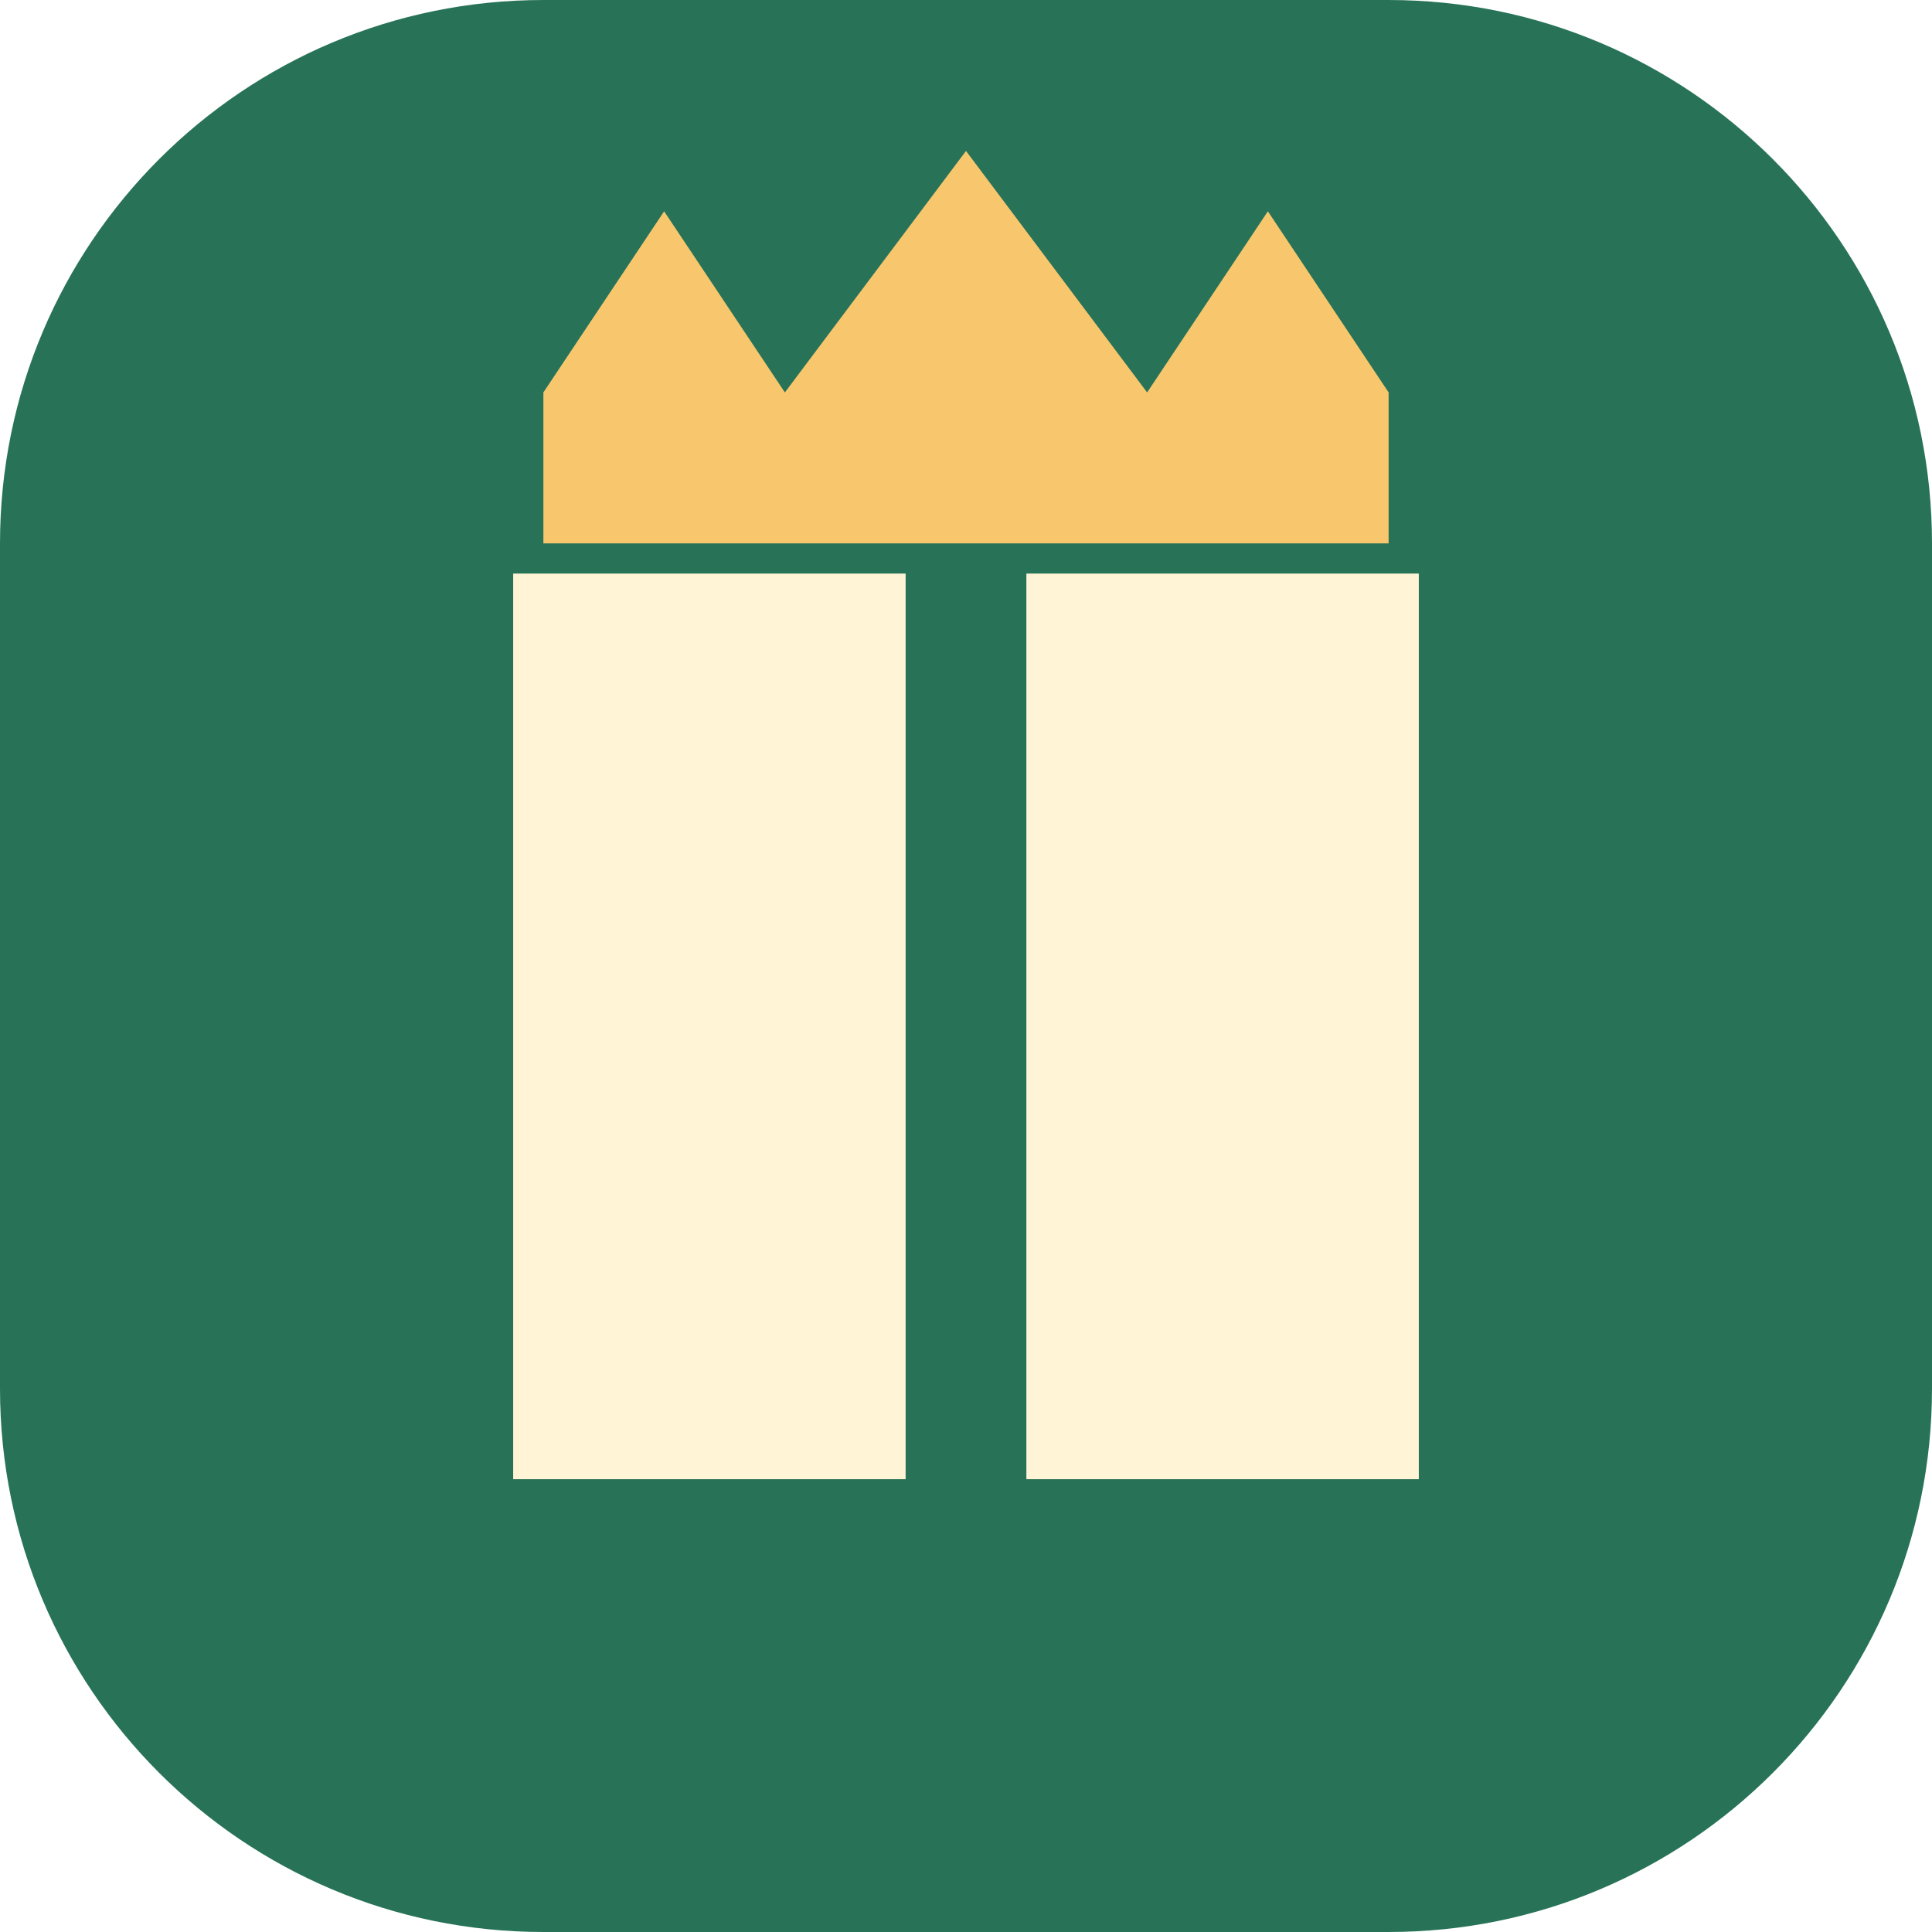
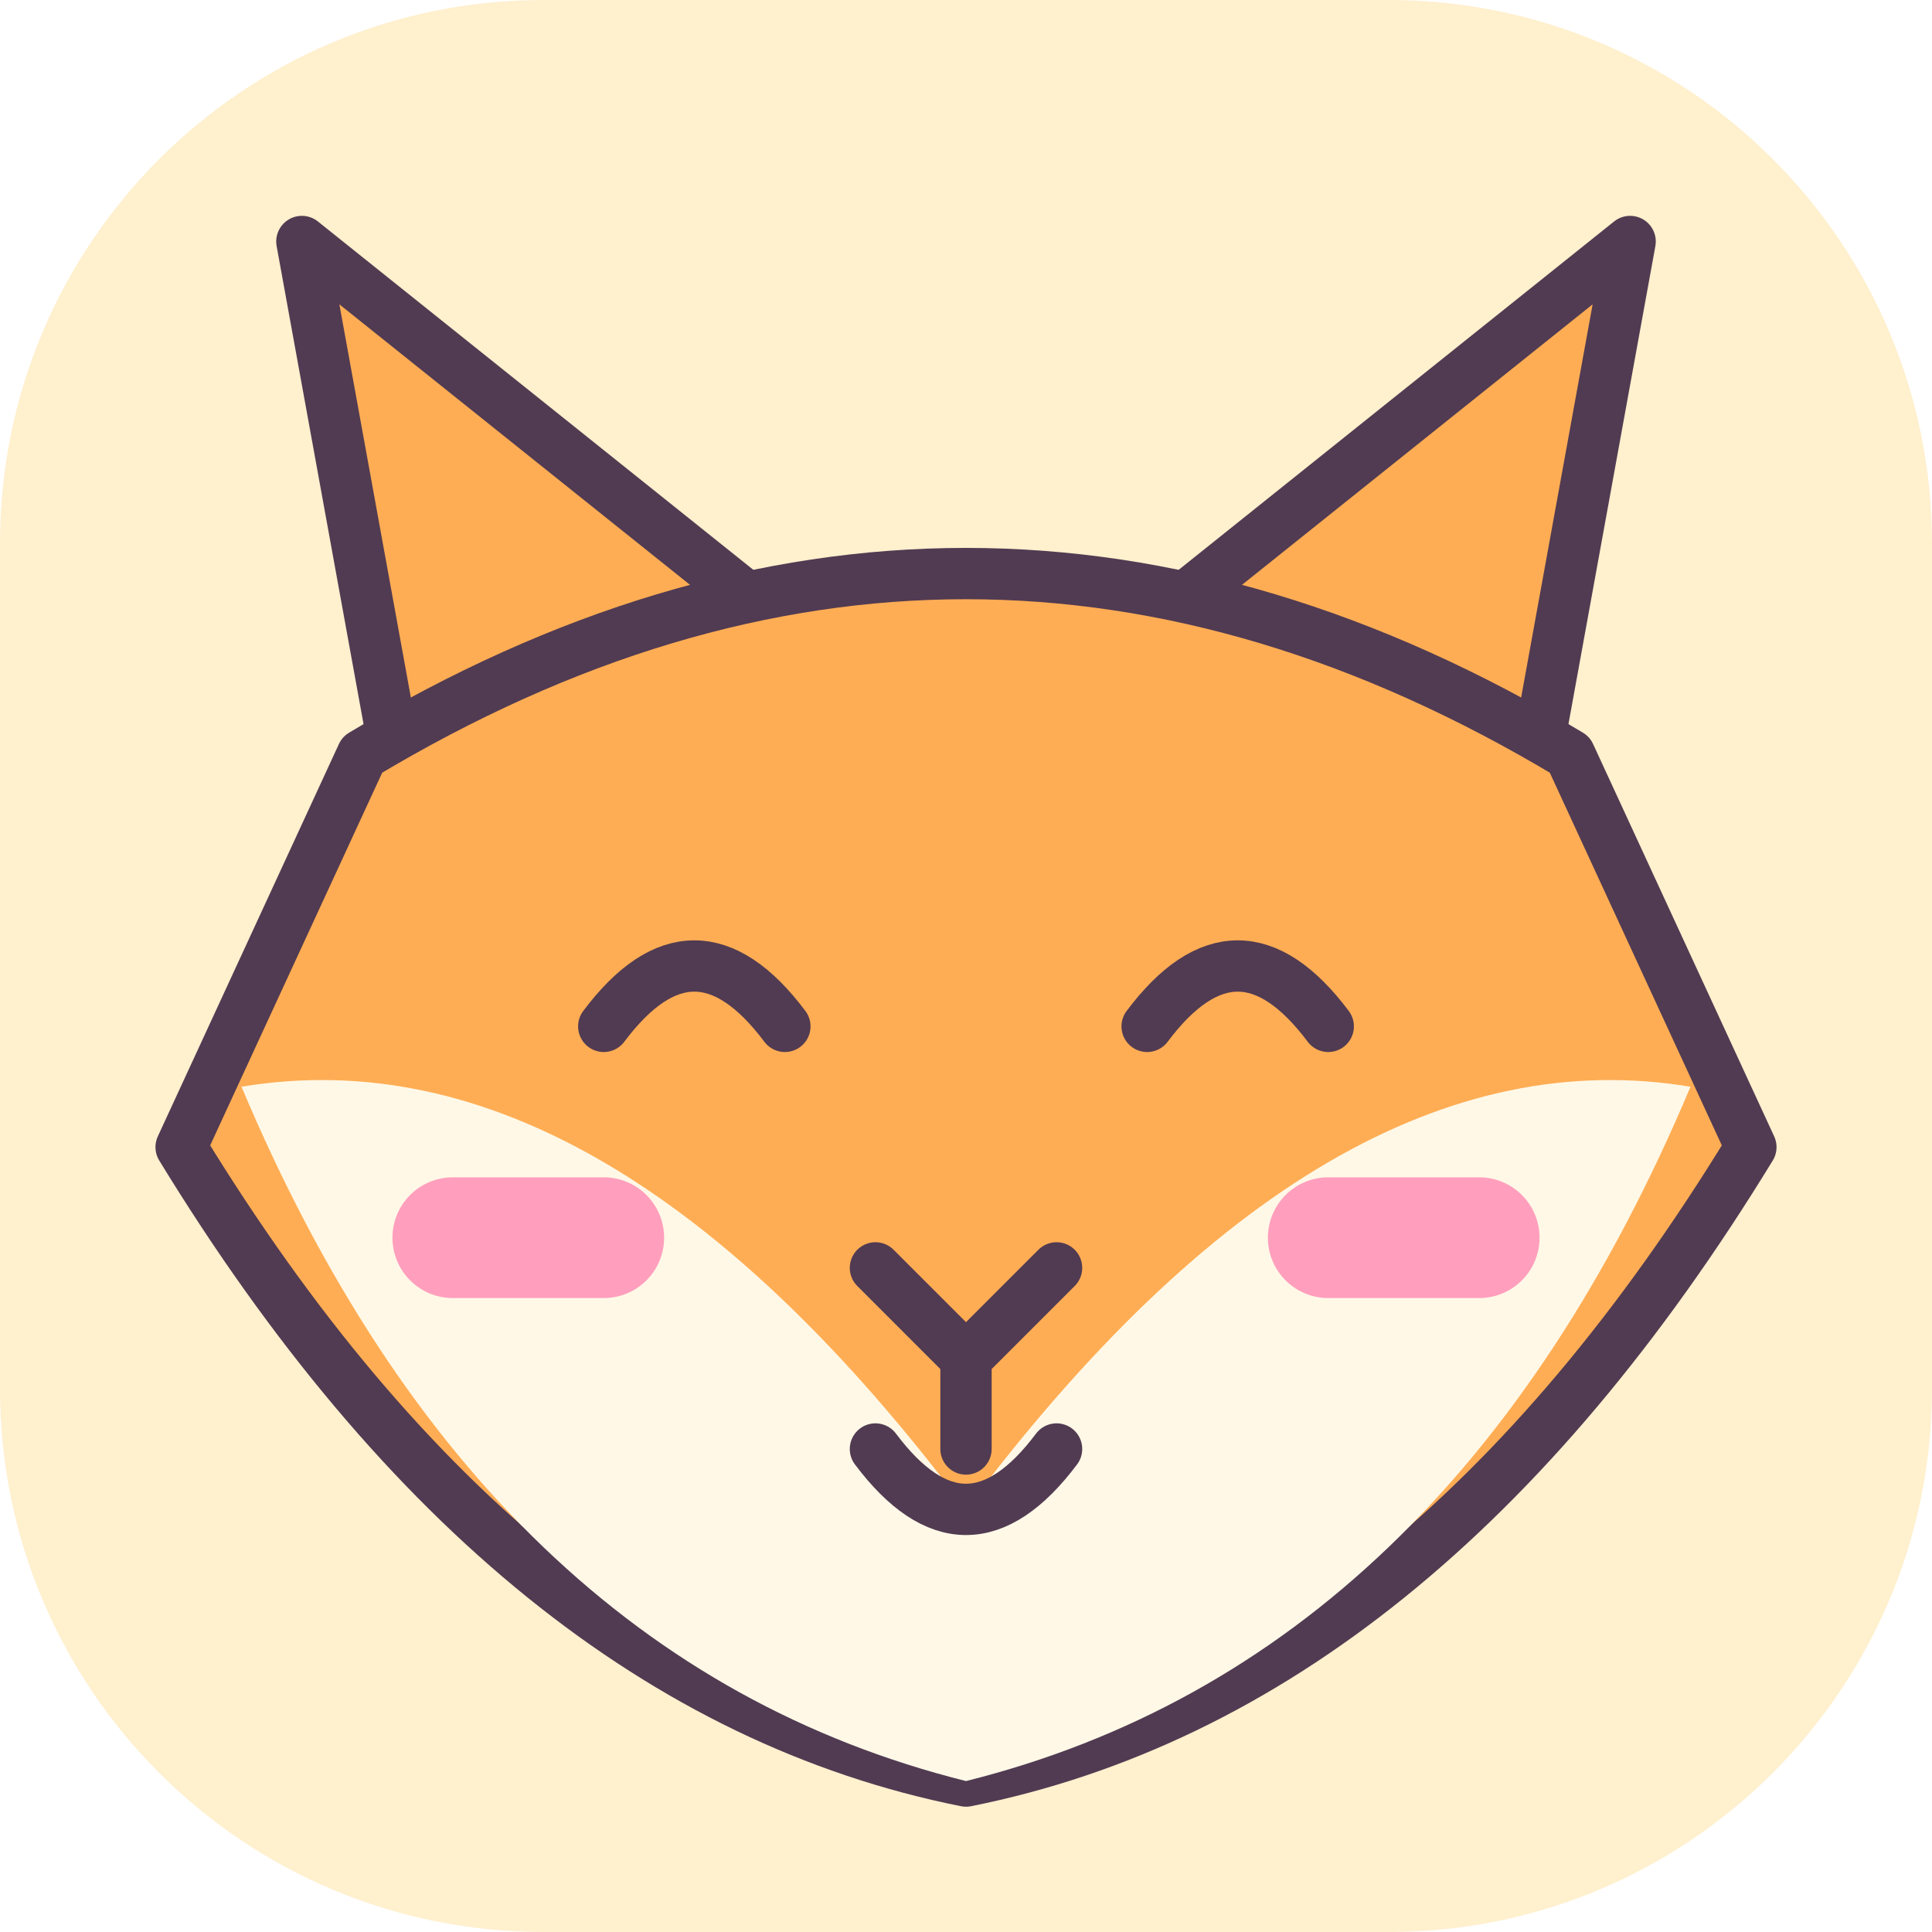
<svg xmlns="http://www.w3.org/2000/svg" viewBox="0 0 64 64">
-   <rect width="64" height="64" rx="18" fill="#287358" />
-   <path d="M17 19h13v30H17zm17 0h13v30H34z" fill="#fff4d5" />
-   <path d="m18 13 4-6 4 6 6-8 6 8 4-6 4 6v5H18z" fill="#f8c76d" />
+   <rect width="64" height="64" rx="18" fill="#fff0ce" />
+   <g stroke="#513b52" stroke-width="1.7" stroke-linejoin="round" stroke-linecap="round">
+     <path d="M14 30 10 8 25 20m14 0L54 8l-4 22" fill="#ffad54" />
+     <path d="M12 25q20-12 40 0l6 13Q47 56 32 59 17 56 6 38Z" fill="#ffad54" />
+     <path d="M8 36q12-2 24 14 12-16 24-14-8 19-24 23-16-4-24-23Z" fill="#fff8e7" stroke="none" />
+     <path d="M20 34q3-4 6 0m12 0q3-4 6 0m-15 8 3 3 3-3m-3 3v3m-3 0q3 4 6 0" fill="none" />
+     <path d="M15 41h5m24 0h5" stroke="#ff9fbd" stroke-width="4" />
+   </g>
</svg>
